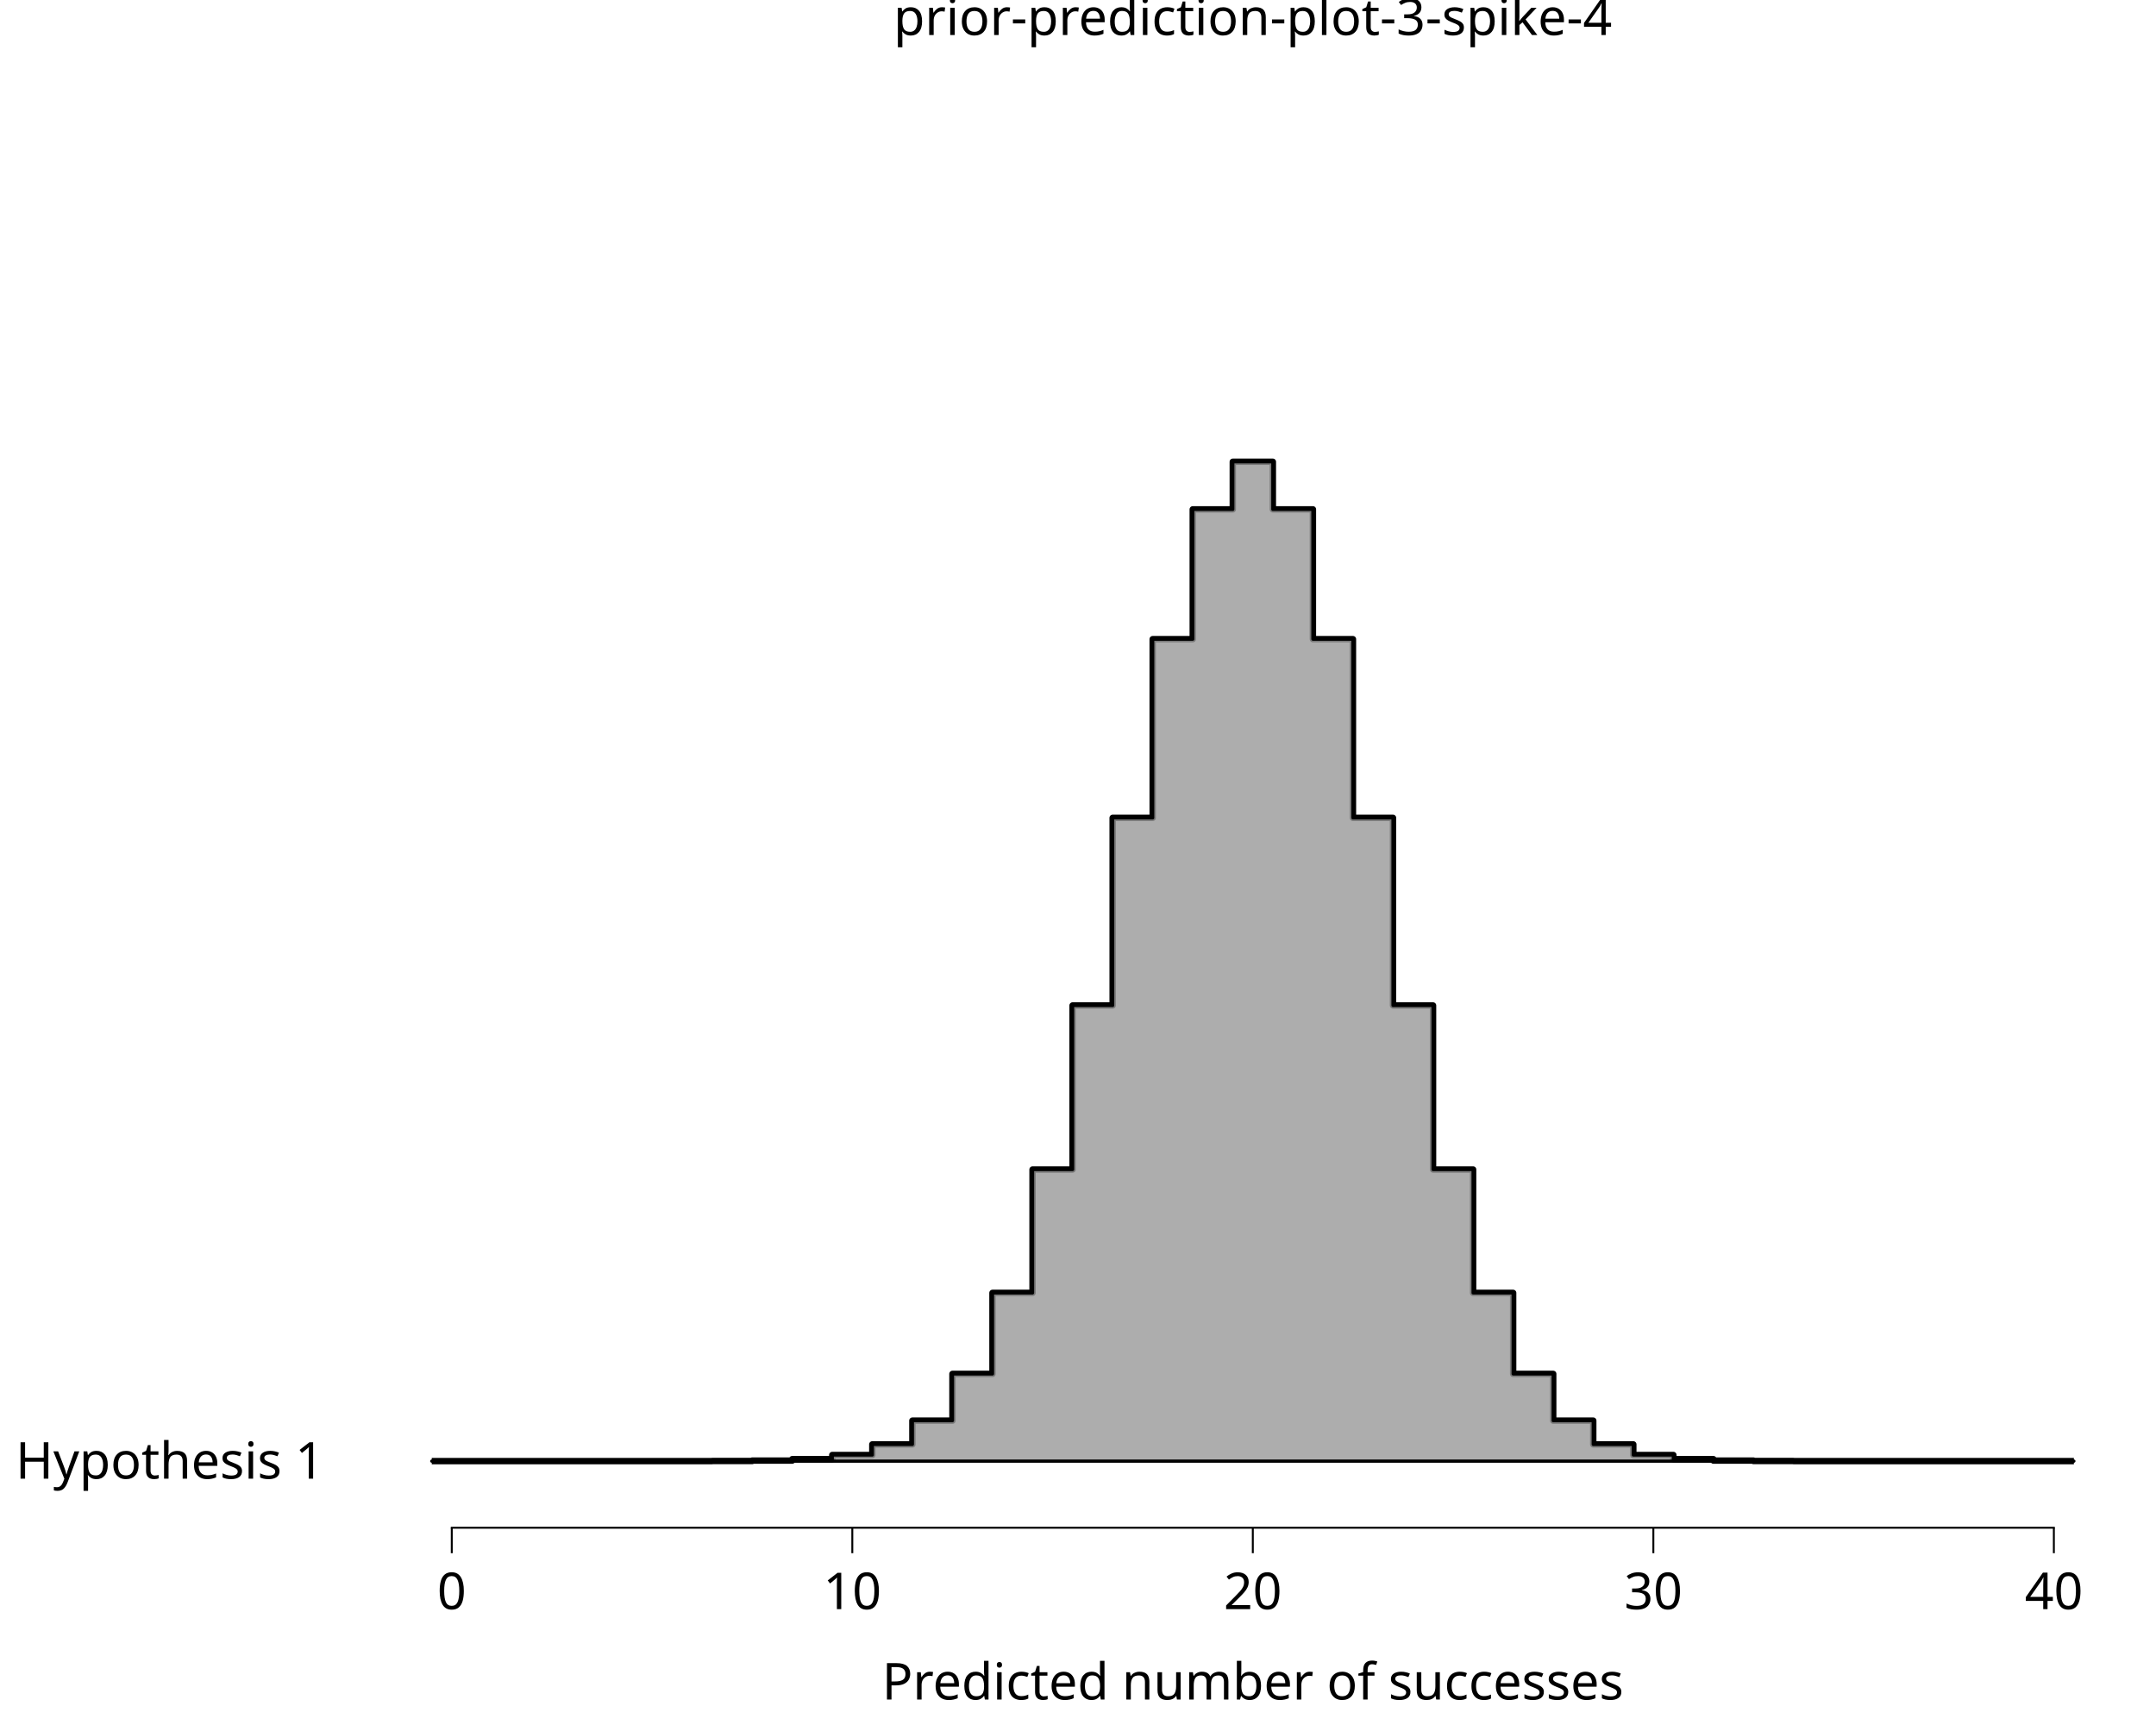
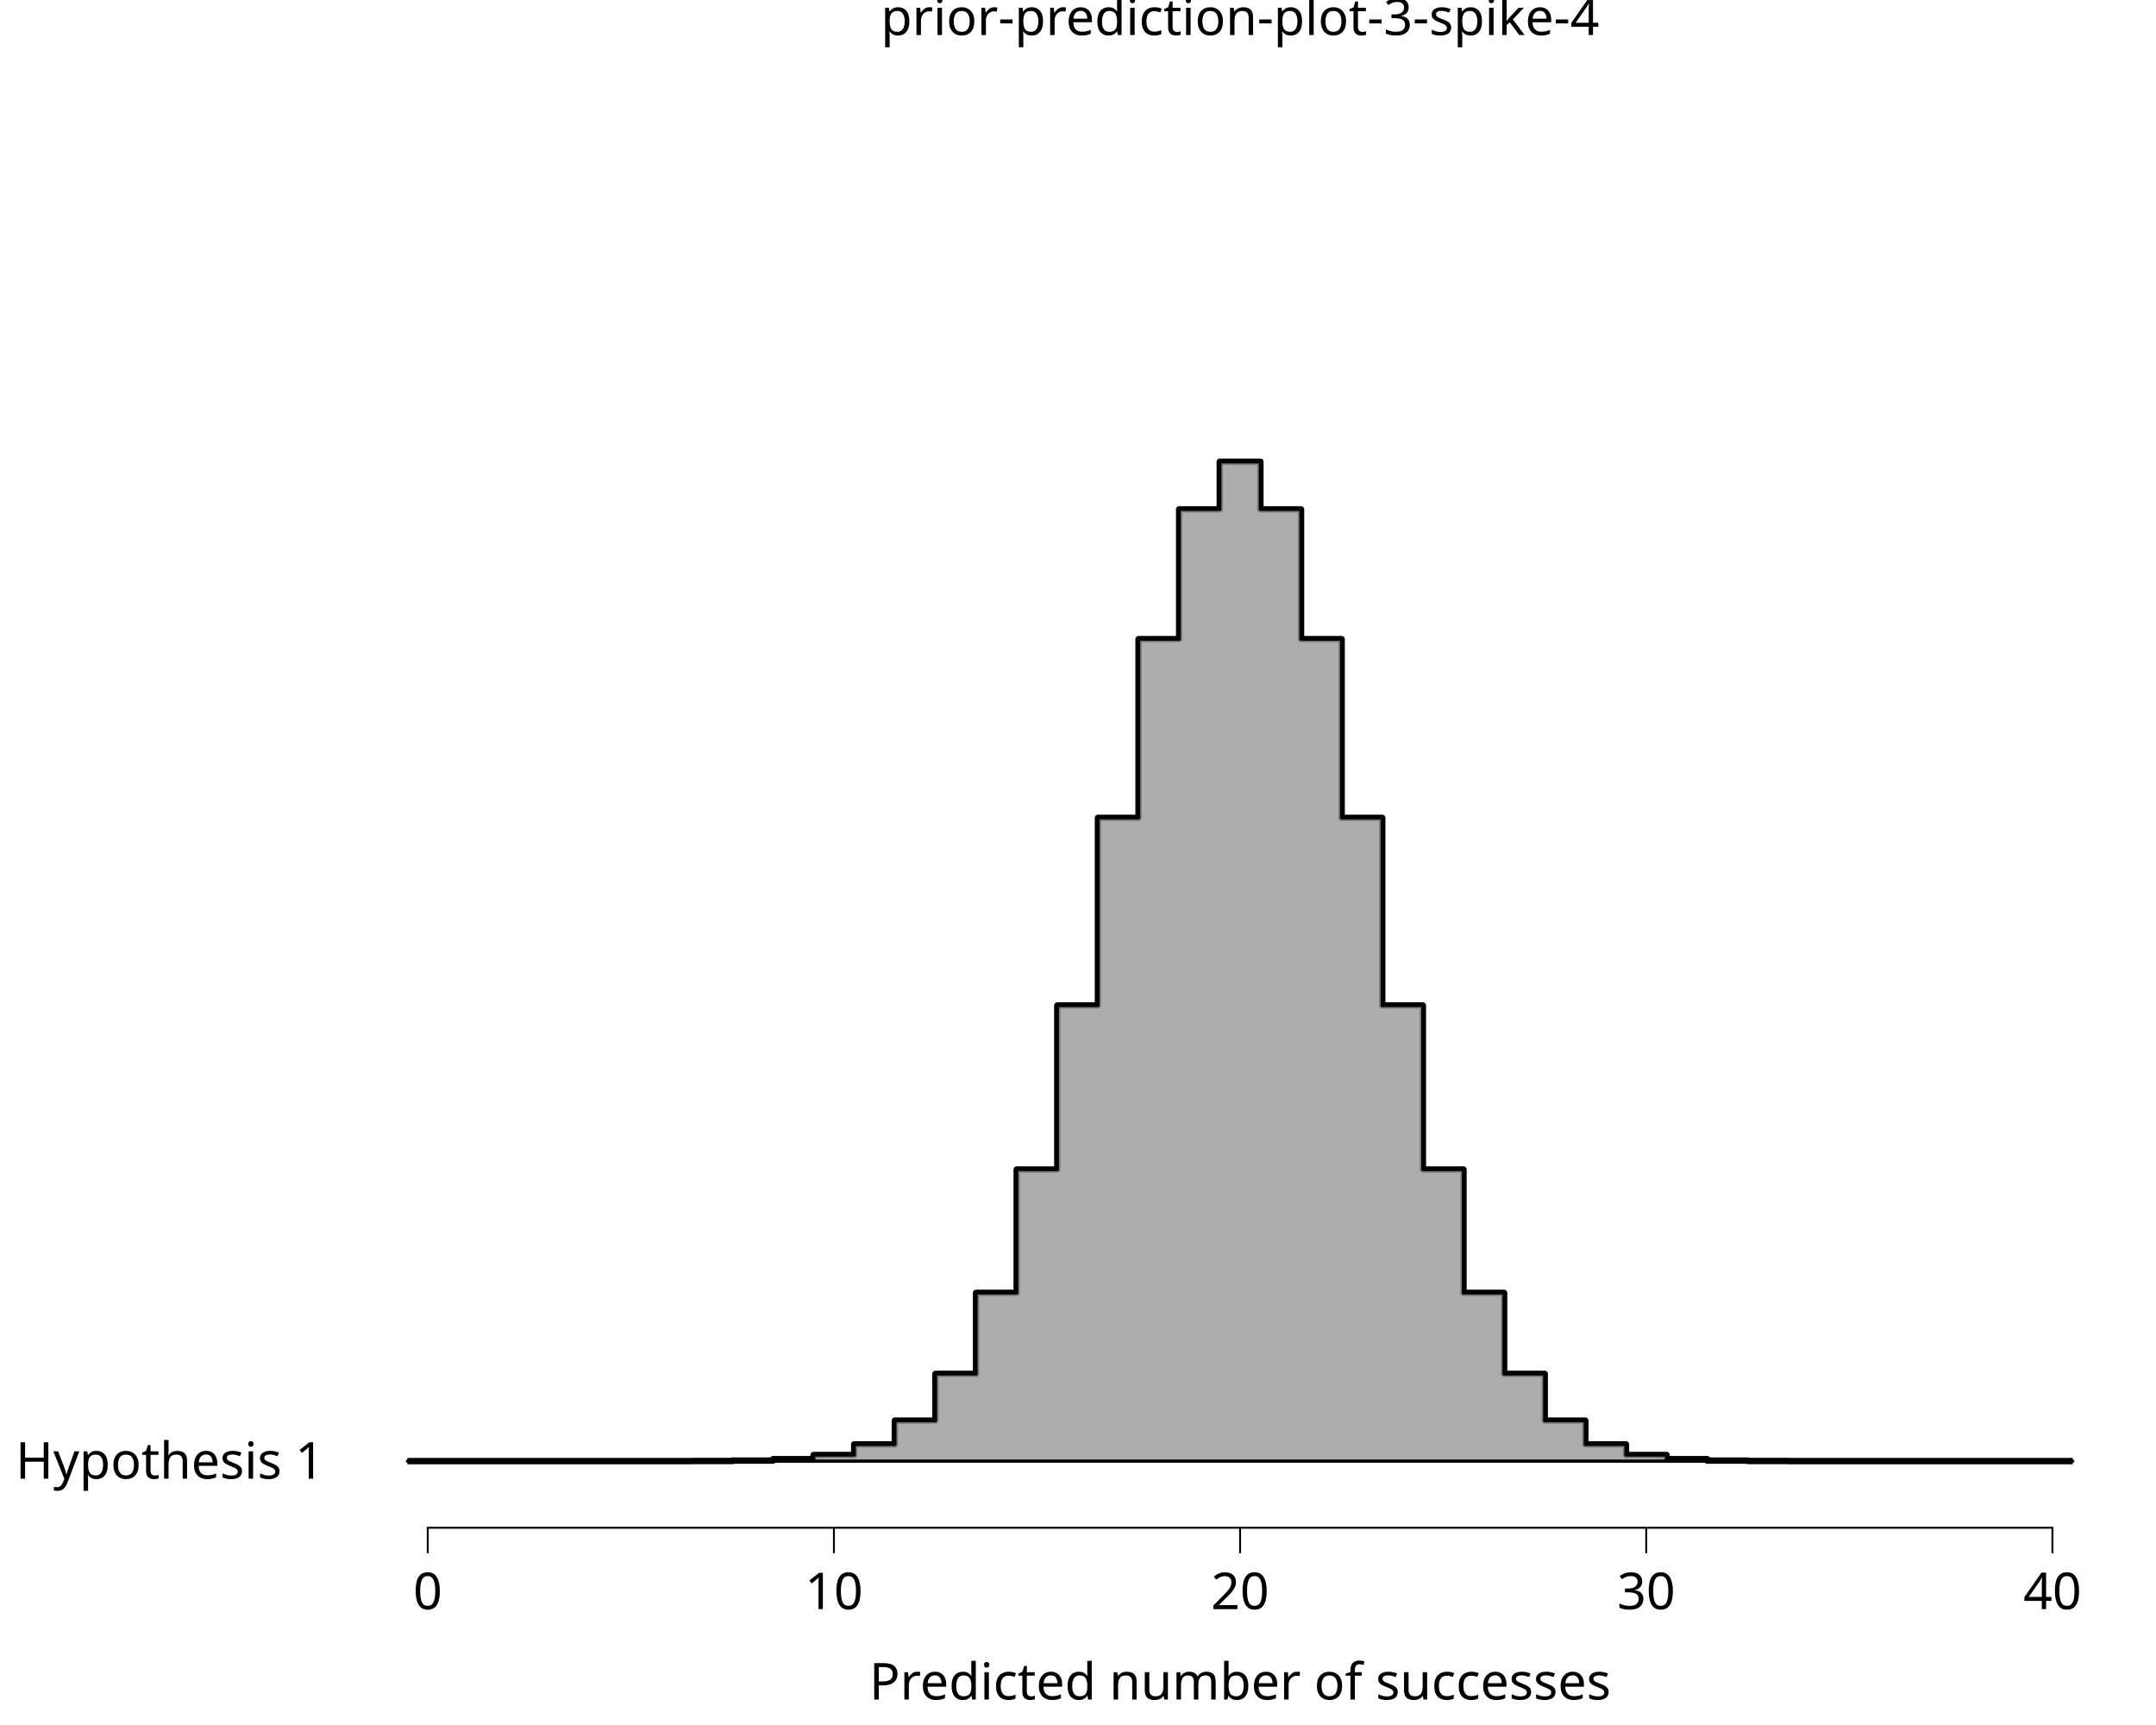
<svg xmlns="http://www.w3.org/2000/svg" class="svglite" data-engine-version="2.0" width="720.00pt" height="576.00pt" viewBox="0 0 720.00 576.00">
  <defs>
    <style type="text/css">
    .svglite line, .svglite polyline, .svglite polygon, .svglite path, .svglite rect, .svglite circle {
      fill: none;
      stroke: #000000;
      stroke-linecap: round;
      stroke-linejoin: round;
      stroke-miterlimit: 10.00;
    }
  </style>
  </defs>
  <rect width="100%" height="100%" style="stroke: none; fill: #FFFFFF;" />
  <defs>
    <clipPath id="cpMC4wMHw3MjAuMDB8MC4wMHw1NzYuMDA=">
      <rect x="0.00" y="0.00" width="720.00" height="576.00" />
    </clipPath>
  </defs>
  <g clip-path="url(#cpMC4wMHw3MjAuMDB8MC4wMHw1NzYuMDA=)">
    <rect x="0.00" y="0.00" width="720.00" height="576.00" style="stroke-width: 10.67; stroke: none;" />
-     <rect x="116.76" y="20.71" width="603.24" height="489.43" style="stroke-width: 10.67; stroke: none;" />
-     <polyline points="144.18,487.89 157.56,487.89 157.56,487.89 170.93,487.89 170.93,487.89 184.31,487.89 184.31,487.89 197.69,487.89 197.69,487.89 211.06,487.89 211.06,487.89 224.44,487.89 224.44,487.88 237.81,487.88 237.81,487.85 251.19,487.85 251.19,487.71 264.56,487.71 264.56,487.23 277.94,487.23 277.94,485.84 291.31,485.84 291.31,482.30 304.69,482.30 304.69,474.37 318.07,474.37 318.07,458.76 331.44,458.76 331.44,431.71 344.82,431.71 344.82,390.51 358.19,390.51 358.19,335.74 371.57,335.74 371.57,273.09 384.94,273.09 384.94,213.42 398.32,213.42 398.32,170.08 411.69,170.08 411.69,154.19 425.07,154.19 425.07,170.08 438.45,170.08 438.45,213.42 451.82,213.42 451.82,273.09 465.20,273.09 465.20,335.74 478.57,335.74 478.57,390.51 491.95,390.51 491.95,431.71 505.32,431.71 505.32,458.76 518.70,458.76 518.70,474.37 532.07,474.37 532.07,482.30 545.45,482.30 545.45,485.84 558.82,485.84 558.82,487.23 572.20,487.23 572.20,487.71 585.58,487.71 585.58,487.85 598.95,487.85 598.95,487.88 612.33,487.88 612.33,487.89 625.70,487.89 625.70,487.89 639.08,487.89 639.08,487.89 652.45,487.89 652.45,487.89 665.83,487.89 665.83,487.89 679.20,487.89 679.20,487.89 692.58,487.89 " style="stroke-width: 2.13; stroke-linecap: butt;" />
-     <polygon points="144.18,487.89 144.18,487.89 157.56,487.89 157.56,487.89 170.93,487.89 170.93,487.89 184.31,487.89 184.31,487.89 197.69,487.89 197.69,487.89 211.06,487.89 211.06,487.89 224.44,487.89 224.44,487.88 237.81,487.88 237.81,487.85 251.19,487.85 251.19,487.71 264.56,487.71 264.56,487.23 277.94,487.23 277.94,485.84 291.31,485.84 291.31,482.30 304.69,482.30 304.69,474.37 318.07,474.37 318.07,458.76 331.44,458.76 331.44,431.71 344.82,431.71 344.82,390.51 358.19,390.51 358.19,335.74 371.57,335.74 371.57,273.09 384.94,273.09 384.94,213.42 398.32,213.42 398.32,170.08 411.69,170.08 411.69,154.19 425.07,154.19 425.07,170.08 438.45,170.08 438.45,213.42 451.82,213.42 451.82,273.09 465.20,273.09 465.20,335.74 478.57,335.74 478.57,390.51 491.95,390.51 491.95,431.71 505.32,431.71 505.32,458.76 518.70,458.76 518.70,474.37 532.07,474.37 532.07,482.30 545.45,482.30 545.45,485.84 558.82,485.84 558.82,487.23 572.20,487.23 572.20,487.71 585.58,487.71 585.58,487.85 598.95,487.85 598.95,487.88 612.33,487.88 612.33,487.89 625.70,487.89 625.70,487.89 639.08,487.89 639.08,487.89 652.45,487.89 652.45,487.89 665.83,487.89 665.83,487.89 679.20,487.89 679.20,487.89 692.58,487.89 692.58,487.89 " style="stroke-width: 1.07; stroke-linecap: butt; fill: #999999; fill-opacity: 0.80;" />
-     <line x1="150.55" y1="510.14" x2="686.21" y2="510.14" style="stroke-width: 0.64; stroke-linecap: butt;" />
-     <rect x="116.76" y="20.71" width="603.24" height="489.43" style="stroke-width: 0.00; stroke: none;" />
+     <rect x="108.26" y="20.71" width="611.74" height="489.43" style="stroke-width: 10.67; stroke: none;" />
+     <polyline points="136.07,487.89 149.63,487.89 149.63,487.89 163.19,487.89 163.19,487.89 176.76,487.89 176.76,487.89 190.32,487.89 190.32,487.89 203.89,487.89 203.89,487.89 217.45,487.89 217.45,487.88 231.01,487.88 231.01,487.85 244.58,487.85 244.58,487.71 258.14,487.71 258.14,487.23 271.71,487.23 271.71,485.84 285.27,485.84 285.27,482.30 298.84,482.30 298.84,474.37 312.40,474.37 312.40,458.76 325.96,458.76 325.96,431.71 339.53,431.71 339.53,390.51 353.09,390.51 353.09,335.74 366.66,335.74 366.66,273.09 380.22,273.09 380.22,213.42 393.78,213.42 393.78,170.08 407.35,170.08 407.35,154.19 420.91,154.19 420.91,170.08 434.48,170.08 434.48,213.42 448.04,213.42 448.04,273.09 461.60,273.09 461.60,335.74 475.17,335.74 475.17,390.51 488.73,390.51 488.73,431.71 502.30,431.71 502.30,458.76 515.86,458.76 515.86,474.37 529.42,474.37 529.42,482.30 542.99,482.30 542.99,485.84 556.55,485.84 556.55,487.23 570.12,487.23 570.12,487.71 583.68,487.71 583.68,487.85 597.25,487.85 597.25,487.88 610.81,487.88 610.81,487.89 624.37,487.89 624.37,487.89 637.94,487.89 637.94,487.89 651.50,487.89 651.50,487.89 665.07,487.89 665.07,487.89 678.63,487.89 678.63,487.89 692.19,487.89 " style="stroke-width: 2.13; stroke-linecap: butt;" />
+     <polygon points="136.07,487.89 136.07,487.89 149.63,487.89 149.63,487.89 163.19,487.89 163.19,487.89 176.76,487.89 176.76,487.89 190.32,487.89 190.32,487.89 203.89,487.89 203.89,487.89 217.45,487.89 217.45,487.88 231.01,487.88 231.01,487.85 244.58,487.85 244.58,487.71 258.14,487.71 258.14,487.23 271.71,487.23 271.71,485.84 285.27,485.84 285.27,482.30 298.84,482.30 298.84,474.37 312.40,474.37 312.40,458.76 325.96,458.76 325.96,431.71 339.53,431.71 339.53,390.51 353.09,390.51 353.09,335.74 366.66,335.74 366.66,273.09 380.22,273.09 380.22,213.42 393.78,213.42 393.78,170.08 407.35,170.08 407.35,154.19 420.91,154.19 420.91,170.08 434.48,170.08 434.48,213.42 448.04,213.42 448.04,273.09 461.60,273.09 461.60,335.74 475.17,335.74 475.17,390.51 488.73,390.51 488.73,431.71 502.30,431.71 502.30,458.76 515.86,458.76 515.86,474.37 529.42,474.37 529.42,482.30 542.99,482.30 542.99,485.84 556.55,485.84 556.55,487.23 570.12,487.23 570.12,487.71 583.68,487.71 583.68,487.85 597.25,487.85 597.25,487.88 610.81,487.88 610.81,487.89 624.37,487.89 624.37,487.89 637.94,487.89 637.94,487.89 651.50,487.89 651.50,487.89 665.07,487.89 665.07,487.89 678.63,487.89 678.63,487.89 692.19,487.89 692.19,487.89 " style="stroke-width: 1.07; stroke-linecap: butt; fill: #999999; fill-opacity: 0.80;" />
+     <line x1="142.53" y1="510.14" x2="685.73" y2="510.14" style="stroke-width: 0.64; stroke-linecap: butt;" />
+     <rect x="108.26" y="20.71" width="611.74" height="489.43" style="stroke-width: 0.00; stroke: none;" />
    <text x="108.26" y="493.74" text-anchor="end" style="font-size: 17.00px; font-family: sans;" textLength="98.30px" lengthAdjust="spacingAndGlyphs">Hypothesis 1</text>
-     <polyline points="116.76,510.14 720.00,510.14 " style="stroke-width: 0.00; stroke: none; stroke-linecap: butt;" />
-     <polyline points="150.87,518.64 150.87,510.14 " style="stroke-width: 0.64; stroke-linecap: butt;" />
-     <polyline points="284.63,518.64 284.63,510.14 " style="stroke-width: 0.64; stroke-linecap: butt;" />
-     <polyline points="418.38,518.64 418.38,510.14 " style="stroke-width: 0.64; stroke-linecap: butt;" />
-     <polyline points="552.14,518.64 552.14,510.14 " style="stroke-width: 0.64; stroke-linecap: butt;" />
-     <polyline points="685.89,518.64 685.89,510.14 " style="stroke-width: 0.64; stroke-linecap: butt;" />
-     <text x="150.87" y="537.32" text-anchor="middle" style="font-size: 17.00px; font-family: sans;" textLength="9.46px" lengthAdjust="spacingAndGlyphs">0</text>
-     <text x="284.63" y="537.32" text-anchor="middle" style="font-size: 17.00px; font-family: sans;" textLength="18.91px" lengthAdjust="spacingAndGlyphs">10</text>
-     <text x="418.38" y="537.32" text-anchor="middle" style="font-size: 17.00px; font-family: sans;" textLength="18.91px" lengthAdjust="spacingAndGlyphs">20</text>
-     <text x="552.14" y="537.32" text-anchor="middle" style="font-size: 17.00px; font-family: sans;" textLength="18.91px" lengthAdjust="spacingAndGlyphs">30</text>
-     <text x="685.89" y="537.32" text-anchor="middle" style="font-size: 17.00px; font-family: sans;" textLength="18.91px" lengthAdjust="spacingAndGlyphs">40</text>
-     <text x="418.38" y="567.49" text-anchor="middle" style="font-size: 17.00px; font-family: sans;" textLength="237.23px" lengthAdjust="spacingAndGlyphs">Predicted number of successes</text>
-     <text x="418.38" y="11.70" text-anchor="middle" style="font-size: 17.00px; font-family: sans;" textLength="222.04px" lengthAdjust="spacingAndGlyphs">prior-prediction-plot-3-spike-4</text>
+     <polyline points="108.26,510.14 720.00,510.14 " style="stroke-width: 0.00; stroke: none; stroke-linecap: butt;" />
+     <polyline points="142.85,518.64 142.85,510.14 " style="stroke-width: 0.64; stroke-linecap: butt;" />
+     <polyline points="278.49,518.64 278.49,510.14 " style="stroke-width: 0.64; stroke-linecap: butt;" />
+     <polyline points="414.13,518.64 414.13,510.14 " style="stroke-width: 0.64; stroke-linecap: butt;" />
+     <polyline points="549.77,518.64 549.77,510.14 " style="stroke-width: 0.64; stroke-linecap: butt;" />
+     <polyline points="685.41,518.64 685.41,510.14 " style="stroke-width: 0.64; stroke-linecap: butt;" />
+     <text x="142.85" y="537.32" text-anchor="middle" style="font-size: 17.00px; font-family: sans;" textLength="9.46px" lengthAdjust="spacingAndGlyphs">0</text>
+     <text x="278.49" y="537.32" text-anchor="middle" style="font-size: 17.00px; font-family: sans;" textLength="18.91px" lengthAdjust="spacingAndGlyphs">10</text>
+     <text x="414.13" y="537.32" text-anchor="middle" style="font-size: 17.00px; font-family: sans;" textLength="18.91px" lengthAdjust="spacingAndGlyphs">20</text>
+     <text x="549.77" y="537.32" text-anchor="middle" style="font-size: 17.00px; font-family: sans;" textLength="18.91px" lengthAdjust="spacingAndGlyphs">30</text>
+     <text x="685.41" y="537.32" text-anchor="middle" style="font-size: 17.00px; font-family: sans;" textLength="18.91px" lengthAdjust="spacingAndGlyphs">40</text>
+     <text x="414.13" y="567.49" text-anchor="middle" style="font-size: 17.00px; font-family: sans;" textLength="237.23px" lengthAdjust="spacingAndGlyphs">Predicted number of successes</text>
+     <text x="414.13" y="11.70" text-anchor="middle" style="font-size: 17.00px; font-family: sans;" textLength="222.04px" lengthAdjust="spacingAndGlyphs">prior-prediction-plot-3-spike-4</text>
  </g>
</svg>
